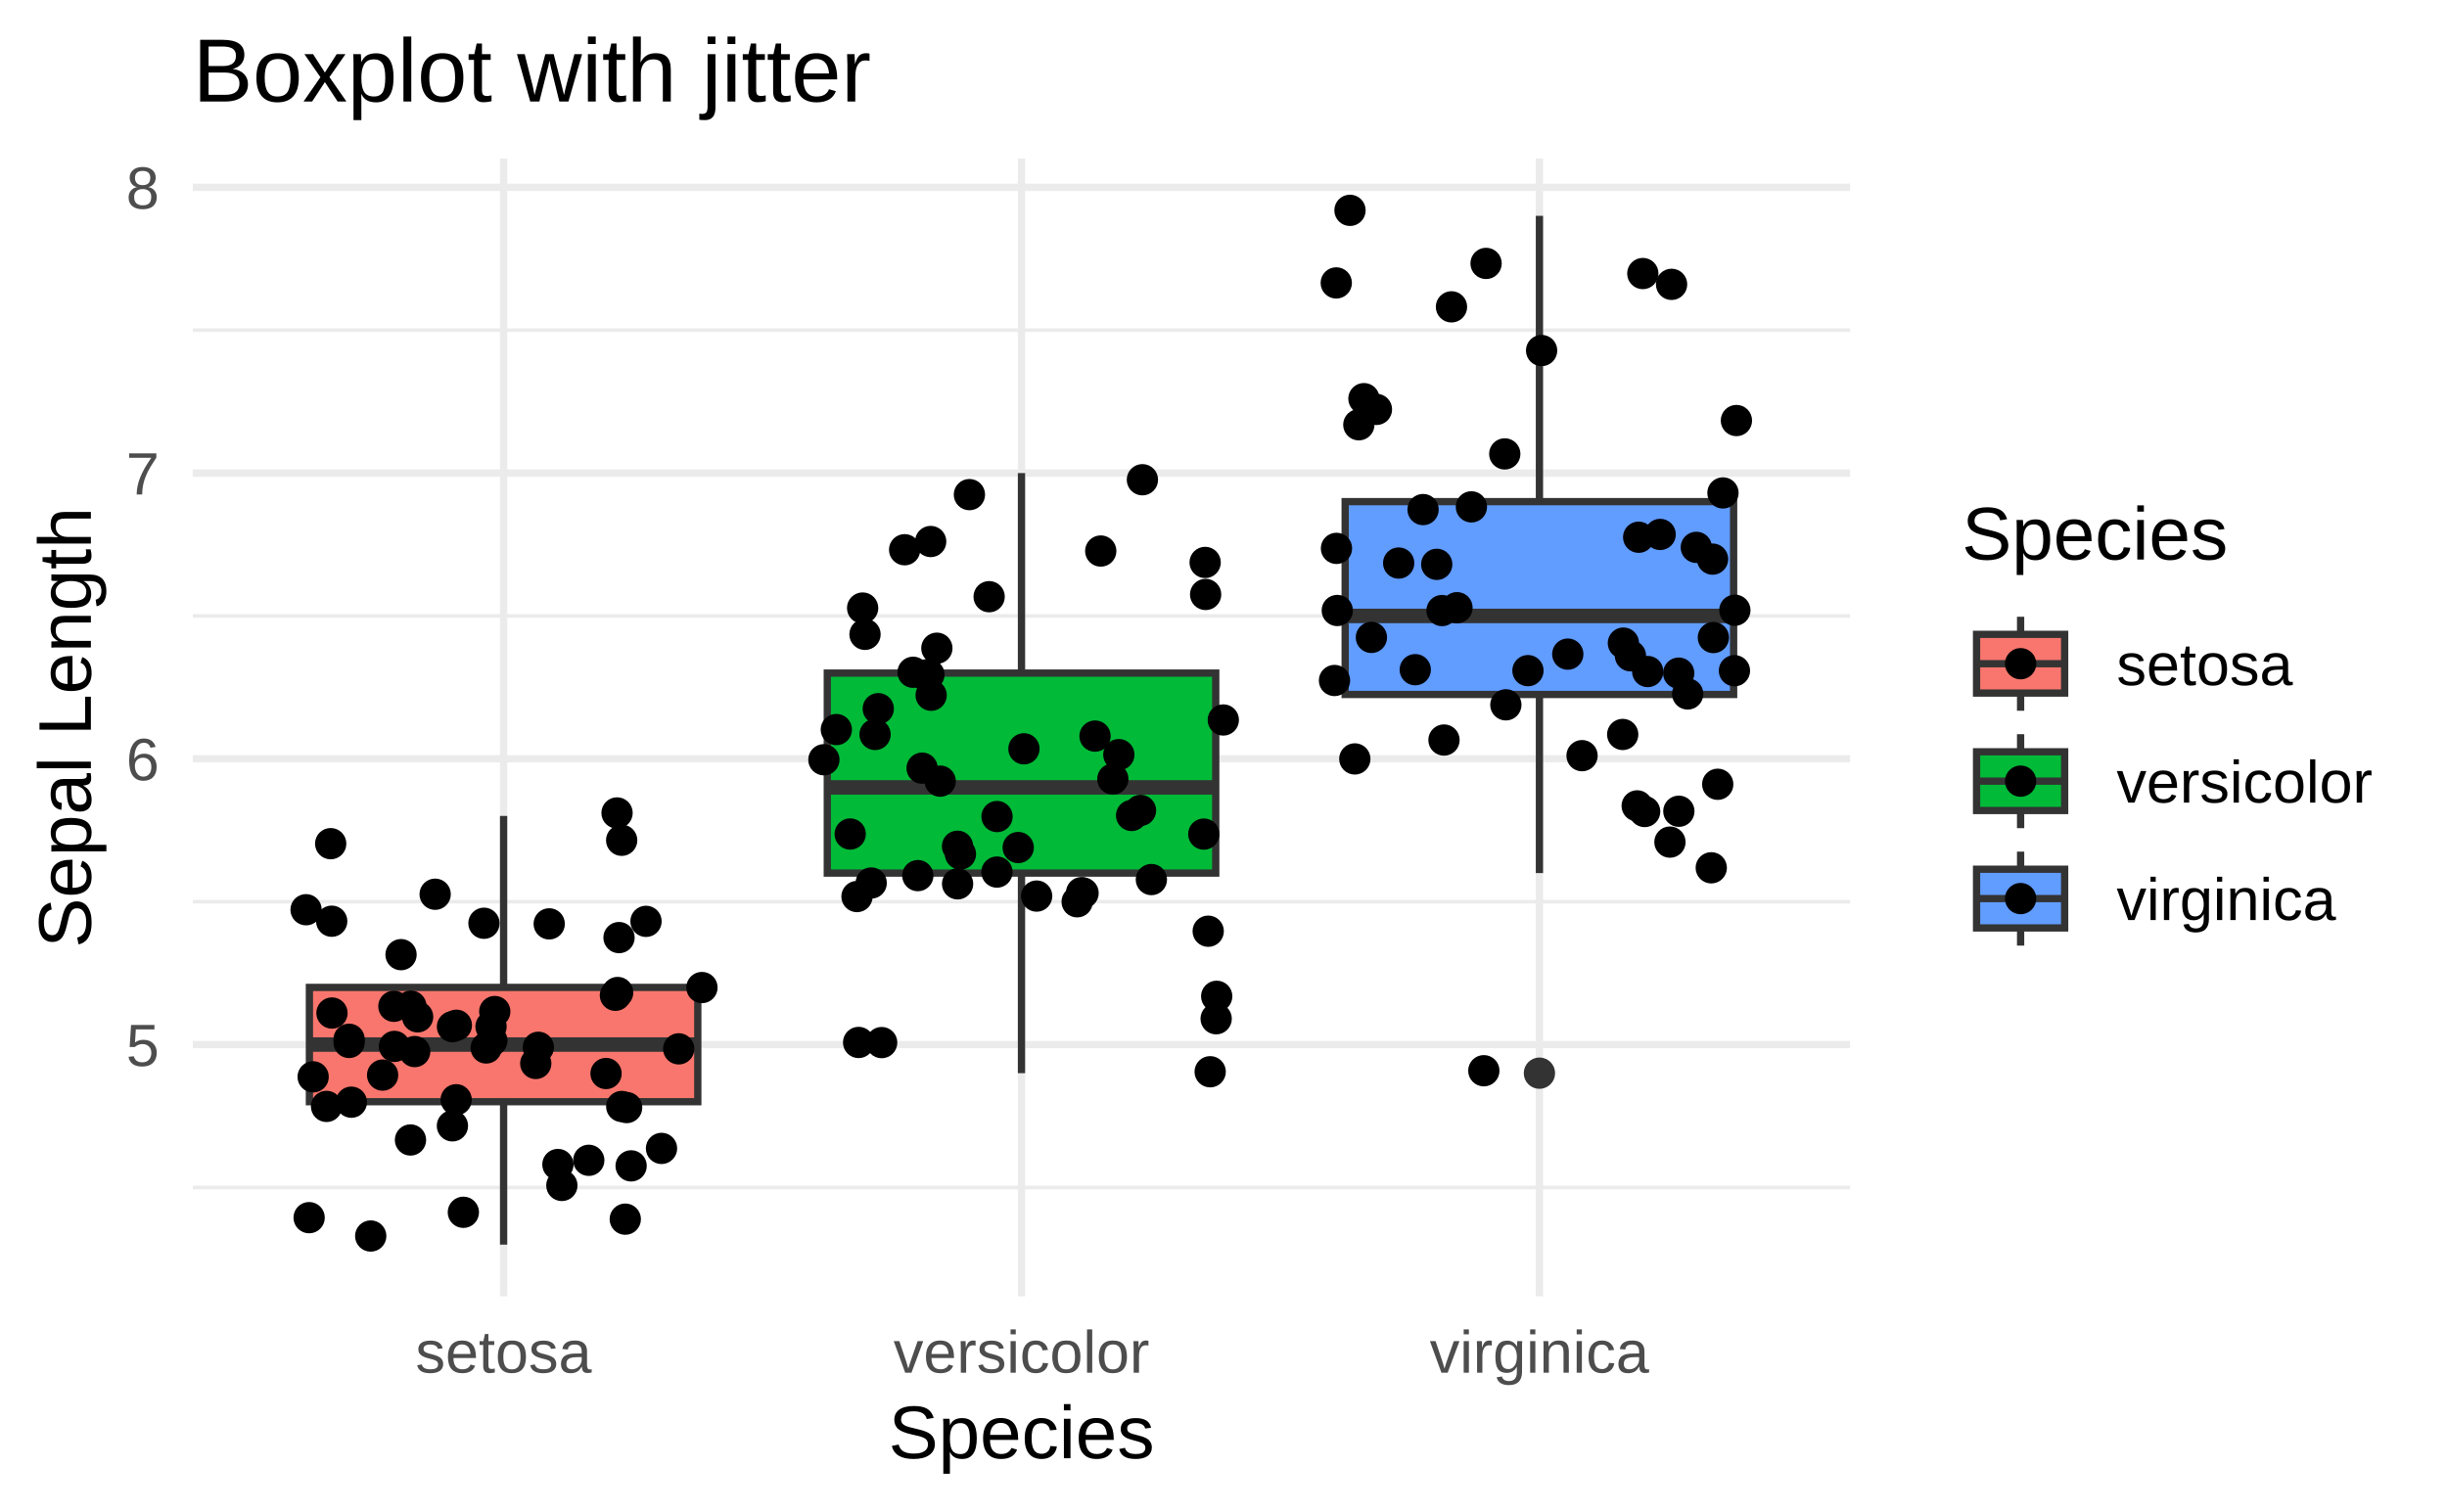
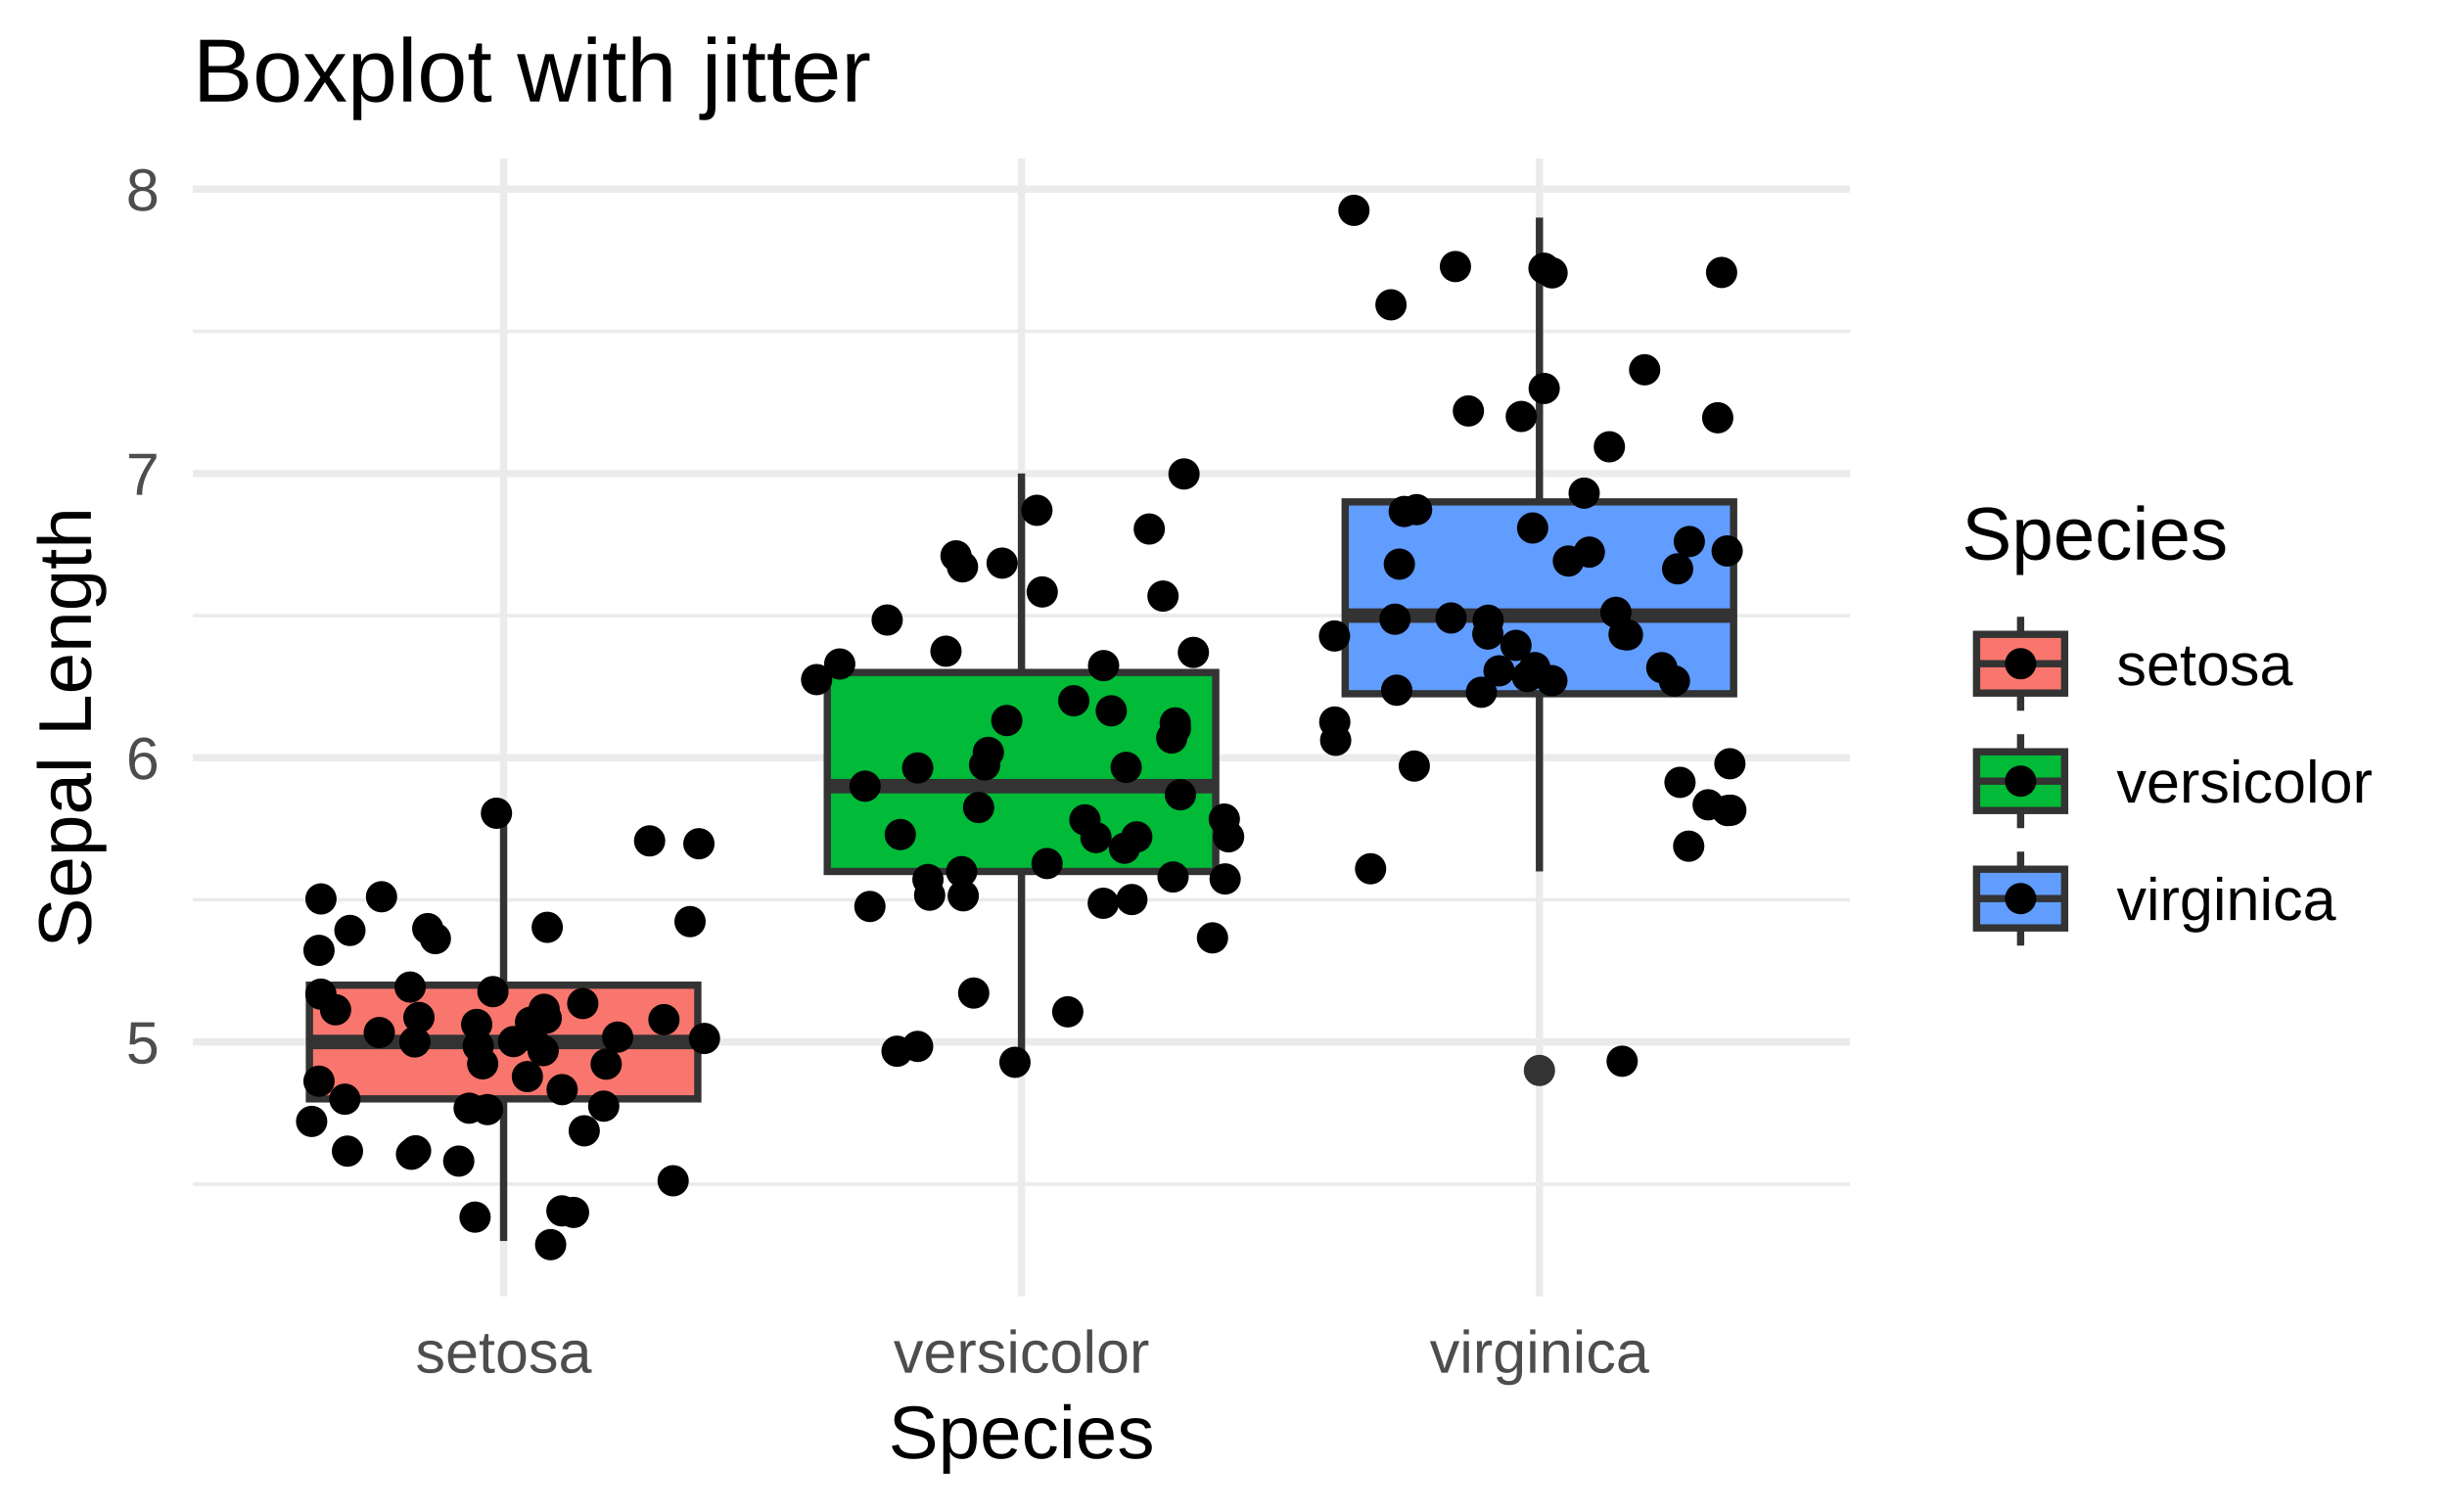
<svg xmlns="http://www.w3.org/2000/svg" class="svglite" width="360.00pt" height="222.48pt" viewBox="0 0 360.00 222.48">
  <defs>
    <style type="text/css">
    .svglite line, .svglite polyline, .svglite polygon, .svglite path, .svglite rect, .svglite circle {
      fill: none;
      stroke: #000000;
      stroke-linecap: round;
      stroke-linejoin: round;
      stroke-miterlimit: 10.00;
    }
    .svglite text {
      white-space: pre;
    }
  </style>
  </defs>
  <rect width="100%" height="100%" style="stroke: none; fill: #FFFFFF;" />
  <defs>
    <clipPath id="cpMC4wMHwzNjAuMDB8MC4wMHwyMjIuNDg=">
      <rect x="0.00" y="0.00" width="360.00" height="222.48" />
    </clipPath>
  </defs>
  <g clip-path="url(#cpMC4wMHwzNjAuMDB8MC4wMHwyMjIuNDg=)">
</g>
  <defs>
    <clipPath id="cpMjguMzd8MjcyLjE5fDIzLjM0fDE5MC43NQ==">
      <rect x="28.37" y="23.34" width="243.82" height="167.41" />
    </clipPath>
  </defs>
  <g clip-path="url(#cpMjguMzd8MjcyLjE5fDIzLjM0fDE5MC43NQ==)">
-     <polyline points="28.37,174.73 272.19,174.73 " style="stroke-width: 0.53; stroke: #EBEBEB; stroke-linecap: butt;" />
-     <polyline points="28.37,132.68 272.19,132.68 " style="stroke-width: 0.53; stroke: #EBEBEB; stroke-linecap: butt;" />
-     <polyline points="28.37,90.63 272.19,90.63 " style="stroke-width: 0.53; stroke: #EBEBEB; stroke-linecap: butt;" />
-     <polyline points="28.37,48.58 272.19,48.58 " style="stroke-width: 0.53; stroke: #EBEBEB; stroke-linecap: butt;" />
-     <polyline points="28.37,153.70 272.19,153.70 " style="stroke-width: 1.07; stroke: #EBEBEB; stroke-linecap: butt;" />
-     <polyline points="28.37,111.65 272.19,111.65 " style="stroke-width: 1.07; stroke: #EBEBEB; stroke-linecap: butt;" />
-     <polyline points="28.37,69.61 272.19,69.61 " style="stroke-width: 1.07; stroke: #EBEBEB; stroke-linecap: butt;" />
-     <polyline points="28.37,27.56 272.19,27.56 " style="stroke-width: 1.07; stroke: #EBEBEB; stroke-linecap: butt;" />
+     <polyline points="28.37,174.24 272.19,174.24 " style="stroke-width: 0.53; stroke: #EBEBEB; stroke-linecap: butt;" />
+     <polyline points="28.37,132.41 272.19,132.41 " style="stroke-width: 0.53; stroke: #EBEBEB; stroke-linecap: butt;" />
+     <polyline points="28.37,90.58 272.19,90.58 " style="stroke-width: 0.53; stroke: #EBEBEB; stroke-linecap: butt;" />
+     <polyline points="28.37,48.75 272.19,48.75 " style="stroke-width: 0.53; stroke: #EBEBEB; stroke-linecap: butt;" />
+     <polyline points="28.37,153.32 272.19,153.32 " style="stroke-width: 1.07; stroke: #EBEBEB; stroke-linecap: butt;" />
+     <polyline points="28.37,111.50 272.19,111.50 " style="stroke-width: 1.07; stroke: #EBEBEB; stroke-linecap: butt;" />
+     <polyline points="28.37,69.67 272.19,69.67 " style="stroke-width: 1.07; stroke: #EBEBEB; stroke-linecap: butt;" />
+     <polyline points="28.37,27.84 272.19,27.84 " style="stroke-width: 1.07; stroke: #EBEBEB; stroke-linecap: butt;" />
    <polyline points="74.09,190.75 74.09,23.34 " style="stroke-width: 1.07; stroke: #EBEBEB; stroke-linecap: butt;" />
    <polyline points="150.28,190.75 150.28,23.34 " style="stroke-width: 1.07; stroke: #EBEBEB; stroke-linecap: butt;" />
    <polyline points="226.48,190.75 226.48,23.34 " style="stroke-width: 1.07; stroke: #EBEBEB; stroke-linecap: butt;" />
-     <line x1="74.09" y1="145.29" x2="74.09" y2="120.06" style="stroke-width: 1.07; stroke: #333333; stroke-linecap: butt;" />
-     <line x1="74.09" y1="162.11" x2="74.09" y2="183.14" style="stroke-width: 1.07; stroke: #333333; stroke-linecap: butt;" />
-     <polygon points="45.52,145.29 45.52,162.11 102.66,162.11 102.66,145.29 45.52,145.29 " style="stroke-width: 1.07; stroke: #333333; stroke-linecap: butt; stroke-linejoin: miter; fill: #F8766D;" />
-     <line x1="45.52" y1="153.70" x2="102.66" y2="153.70" style="stroke-width: 2.13; stroke: #333333; stroke-linecap: butt; stroke-linejoin: miter;" />
-     <line x1="150.28" y1="99.04" x2="150.28" y2="69.61" style="stroke-width: 1.07; stroke: #333333; stroke-linecap: butt;" />
-     <line x1="150.28" y1="128.47" x2="150.28" y2="157.91" style="stroke-width: 1.07; stroke: #333333; stroke-linecap: butt;" />
-     <polygon points="121.71,99.04 121.71,128.47 178.86,128.47 178.86,99.04 121.71,99.04 " style="stroke-width: 1.07; stroke: #333333; stroke-linecap: butt; stroke-linejoin: miter; fill: #00BA38;" />
-     <line x1="121.71" y1="115.86" x2="178.86" y2="115.86" style="stroke-width: 2.13; stroke: #333333; stroke-linecap: butt; stroke-linejoin: miter;" />
-     <circle cx="226.48" cy="157.91" r="1.95" style="stroke-width: 0.71; stroke: #333333; fill: #333333;" />
-     <line x1="226.48" y1="73.81" x2="226.48" y2="31.76" style="stroke-width: 1.07; stroke: #333333; stroke-linecap: butt;" />
-     <line x1="226.48" y1="102.19" x2="226.48" y2="128.47" style="stroke-width: 1.07; stroke: #333333; stroke-linecap: butt;" />
-     <polygon points="197.90,73.81 197.90,102.19 255.05,102.19 255.05,73.81 197.90,73.81 " style="stroke-width: 1.07; stroke: #333333; stroke-linecap: butt; stroke-linejoin: miter; fill: #619CFF;" />
-     <line x1="197.90" y1="90.63" x2="255.05" y2="90.63" style="stroke-width: 2.13; stroke: #333333; stroke-linecap: butt; stroke-linejoin: miter;" />
-     <circle cx="60.45" cy="148.05" r="1.95" style="stroke-width: 0.71; fill: #000000;" />
-     <circle cx="89.16" cy="157.96" r="1.95" style="stroke-width: 0.71; fill: #000000;" />
-     <circle cx="60.39" cy="167.74" r="1.95" style="stroke-width: 0.71; fill: #000000;" />
-     <circle cx="86.62" cy="170.73" r="1.95" style="stroke-width: 0.71; fill: #000000;" />
-     <circle cx="51.36" cy="152.92" r="1.95" style="stroke-width: 0.71; fill: #000000;" />
-     <circle cx="95.04" cy="135.57" r="1.95" style="stroke-width: 0.71; fill: #000000;" />
-     <circle cx="92.85" cy="171.55" r="1.95" style="stroke-width: 0.71; fill: #000000;" />
-     <circle cx="58.03" cy="153.97" r="1.95" style="stroke-width: 0.71; fill: #000000;" />
-     <circle cx="68.17" cy="178.38" r="1.95" style="stroke-width: 0.71; fill: #000000;" />
-     <circle cx="56.29" cy="158.19" r="1.95" style="stroke-width: 0.71; fill: #000000;" />
-     <circle cx="48.80" cy="135.55" r="1.95" style="stroke-width: 0.71; fill: #000000;" />
-     <circle cx="92.19" cy="162.97" r="1.95" style="stroke-width: 0.71; fill: #000000;" />
-     <circle cx="51.69" cy="162.18" r="1.95" style="stroke-width: 0.71; fill: #000000;" />
-     <circle cx="54.54" cy="181.87" r="1.95" style="stroke-width: 0.71; fill: #000000;" />
-     <circle cx="90.78" cy="119.62" r="1.95" style="stroke-width: 0.71; fill: #000000;" />
-     <circle cx="91.46" cy="123.64" r="1.95" style="stroke-width: 0.71; fill: #000000;" />
-     <circle cx="71.20" cy="135.85" r="1.95" style="stroke-width: 0.71; fill: #000000;" />
-     <circle cx="61.44" cy="149.62" r="1.95" style="stroke-width: 0.71; fill: #000000;" />
-     <circle cx="48.65" cy="124.14" r="1.95" style="stroke-width: 0.71; fill: #000000;" />
-     <circle cx="48.84" cy="149.06" r="1.95" style="stroke-width: 0.71; fill: #000000;" />
-     <circle cx="91.07" cy="137.96" r="1.95" style="stroke-width: 0.71; fill: #000000;" />
-     <circle cx="67.14" cy="150.86" r="1.95" style="stroke-width: 0.71; fill: #000000;" />
-     <circle cx="82.08" cy="171.35" r="1.95" style="stroke-width: 0.71; fill: #000000;" />
-     <circle cx="72.79" cy="148.84" r="1.95" style="stroke-width: 0.71; fill: #000000;" />
-     <circle cx="67.11" cy="161.82" r="1.95" style="stroke-width: 0.71; fill: #000000;" />
-     <circle cx="79.20" cy="154.10" r="1.95" style="stroke-width: 0.71; fill: #000000;" />
-     <circle cx="51.36" cy="153.39" r="1.95" style="stroke-width: 0.71; fill: #000000;" />
-     <circle cx="90.87" cy="146.04" r="1.95" style="stroke-width: 0.71; fill: #000000;" />
-     <circle cx="103.27" cy="145.31" r="1.95" style="stroke-width: 0.71; fill: #000000;" />
-     <circle cx="66.56" cy="165.66" r="1.95" style="stroke-width: 0.71; fill: #000000;" />
-     <circle cx="48.04" cy="162.80" r="1.95" style="stroke-width: 0.71; fill: #000000;" />
-     <circle cx="80.80" cy="135.94" r="1.95" style="stroke-width: 0.71; fill: #000000;" />
-     <circle cx="90.54" cy="146.45" r="1.95" style="stroke-width: 0.71; fill: #000000;" />
-     <circle cx="64.02" cy="131.58" r="1.95" style="stroke-width: 0.71; fill: #000000;" />
-     <circle cx="46.07" cy="158.45" r="1.95" style="stroke-width: 0.71; fill: #000000;" />
-     <circle cx="71.53" cy="154.20" r="1.95" style="stroke-width: 0.71; fill: #000000;" />
-     <circle cx="45.03" cy="133.86" r="1.95" style="stroke-width: 0.71; fill: #000000;" />
-     <circle cx="78.82" cy="156.48" r="1.95" style="stroke-width: 0.71; fill: #000000;" />
-     <circle cx="45.48" cy="179.17" r="1.95" style="stroke-width: 0.71; fill: #000000;" />
-     <circle cx="72.24" cy="151.05" r="1.95" style="stroke-width: 0.71; fill: #000000;" />
-     <circle cx="61.01" cy="154.73" r="1.95" style="stroke-width: 0.71; fill: #000000;" />
-     <circle cx="82.66" cy="174.43" r="1.95" style="stroke-width: 0.71; fill: #000000;" />
-     <circle cx="91.99" cy="179.39" r="1.95" style="stroke-width: 0.71; fill: #000000;" />
-     <circle cx="72.36" cy="153.13" r="1.95" style="stroke-width: 0.71; fill: #000000;" />
-     <circle cx="57.95" cy="148.07" r="1.95" style="stroke-width: 0.71; fill: #000000;" />
-     <circle cx="91.47" cy="162.81" r="1.95" style="stroke-width: 0.71; fill: #000000;" />
-     <circle cx="66.57" cy="151.07" r="1.95" style="stroke-width: 0.71; fill: #000000;" />
-     <circle cx="97.32" cy="168.98" r="1.95" style="stroke-width: 0.71; fill: #000000;" />
-     <circle cx="59.00" cy="140.47" r="1.95" style="stroke-width: 0.71; fill: #000000;" />
-     <circle cx="99.85" cy="154.33" r="1.95" style="stroke-width: 0.71; fill: #000000;" />
-     <circle cx="168.07" cy="70.59" r="1.95" style="stroke-width: 0.71; fill: #000000;" />
-     <circle cx="137.83" cy="95.38" r="1.95" style="stroke-width: 0.71; fill: #000000;" />
-     <circle cx="142.62" cy="72.78" r="1.95" style="stroke-width: 0.71; fill: #000000;" />
-     <circle cx="159.34" cy="131.41" r="1.95" style="stroke-width: 0.71; fill: #000000;" />
-     <circle cx="126.91" cy="89.47" r="1.95" style="stroke-width: 0.71; fill: #000000;" />
-     <circle cx="140.87" cy="124.52" r="1.95" style="stroke-width: 0.71; fill: #000000;" />
-     <circle cx="136.10" cy="99.32" r="1.95" style="stroke-width: 0.71; fill: #000000;" />
-     <circle cx="178.04" cy="157.70" r="1.95" style="stroke-width: 0.71; fill: #000000;" />
-     <circle cx="177.37" cy="87.47" r="1.95" style="stroke-width: 0.71; fill: #000000;" />
-     <circle cx="179.00" cy="146.60" r="1.95" style="stroke-width: 0.71; fill: #000000;" />
-     <circle cx="126.32" cy="153.39" r="1.95" style="stroke-width: 0.71; fill: #000000;" />
-     <circle cx="163.72" cy="114.63" r="1.95" style="stroke-width: 0.71; fill: #000000;" />
-     <circle cx="121.21" cy="111.79" r="1.95" style="stroke-width: 0.71; fill: #000000;" />
-     <circle cx="161.10" cy="108.31" r="1.95" style="stroke-width: 0.71; fill: #000000;" />
-     <circle cx="140.88" cy="130.05" r="1.95" style="stroke-width: 0.71; fill: #000000;" />
-     <circle cx="161.94" cy="81.08" r="1.95" style="stroke-width: 0.71; fill: #000000;" />
-     <circle cx="135.03" cy="128.84" r="1.95" style="stroke-width: 0.71; fill: #000000;" />
-     <circle cx="166.48" cy="119.99" r="1.95" style="stroke-width: 0.71; fill: #000000;" />
-     <circle cx="136.99" cy="102.30" r="1.95" style="stroke-width: 0.71; fill: #000000;" />
-     <circle cx="146.67" cy="128.32" r="1.95" style="stroke-width: 0.71; fill: #000000;" />
-     <circle cx="138.32" cy="114.94" r="1.95" style="stroke-width: 0.71; fill: #000000;" />
-     <circle cx="128.74" cy="108.07" r="1.95" style="stroke-width: 0.71; fill: #000000;" />
-     <circle cx="134.33" cy="98.92" r="1.95" style="stroke-width: 0.71; fill: #000000;" />
-     <circle cx="123.04" cy="107.35" r="1.95" style="stroke-width: 0.71; fill: #000000;" />
-     <circle cx="127.26" cy="93.34" r="1.95" style="stroke-width: 0.71; fill: #000000;" />
-     <circle cx="145.52" cy="87.80" r="1.95" style="stroke-width: 0.71; fill: #000000;" />
-     <circle cx="136.92" cy="79.68" r="1.95" style="stroke-width: 0.71; fill: #000000;" />
-     <circle cx="177.30" cy="82.76" r="1.95" style="stroke-width: 0.71; fill: #000000;" />
-     <circle cx="164.60" cy="111.04" r="1.95" style="stroke-width: 0.71; fill: #000000;" />
-     <circle cx="125.08" cy="122.72" r="1.95" style="stroke-width: 0.71; fill: #000000;" />
-     <circle cx="152.51" cy="131.85" r="1.95" style="stroke-width: 0.71; fill: #000000;" />
-     <circle cx="159.12" cy="131.35" r="1.95" style="stroke-width: 0.71; fill: #000000;" />
-     <circle cx="167.79" cy="119.25" r="1.95" style="stroke-width: 0.71; fill: #000000;" />
-     <circle cx="135.66" cy="113.03" r="1.95" style="stroke-width: 0.71; fill: #000000;" />
-     <circle cx="177.75" cy="137.02" r="1.95" style="stroke-width: 0.71; fill: #000000;" />
-     <circle cx="150.64" cy="110.18" r="1.95" style="stroke-width: 0.71; fill: #000000;" />
-     <circle cx="133.09" cy="80.89" r="1.95" style="stroke-width: 0.71; fill: #000000;" />
-     <circle cx="136.66" cy="99.26" r="1.95" style="stroke-width: 0.71; fill: #000000;" />
-     <circle cx="128.17" cy="129.93" r="1.95" style="stroke-width: 0.71; fill: #000000;" />
-     <circle cx="126.08" cy="131.92" r="1.95" style="stroke-width: 0.71; fill: #000000;" />
-     <circle cx="158.47" cy="132.69" r="1.95" style="stroke-width: 0.71; fill: #000000;" />
-     <circle cx="179.97" cy="105.94" r="1.95" style="stroke-width: 0.71; fill: #000000;" />
-     <circle cx="146.68" cy="120.15" r="1.95" style="stroke-width: 0.71; fill: #000000;" />
-     <circle cx="129.71" cy="153.41" r="1.95" style="stroke-width: 0.71; fill: #000000;" />
-     <circle cx="169.39" cy="129.42" r="1.95" style="stroke-width: 0.71; fill: #000000;" />
-     <circle cx="149.80" cy="124.71" r="1.95" style="stroke-width: 0.71; fill: #000000;" />
-     <circle cx="177.10" cy="122.73" r="1.95" style="stroke-width: 0.71; fill: #000000;" />
-     <circle cx="129.21" cy="104.28" r="1.95" style="stroke-width: 0.71; fill: #000000;" />
-     <circle cx="178.92" cy="149.90" r="1.95" style="stroke-width: 0.71; fill: #000000;" />
-     <circle cx="141.30" cy="125.66" r="1.95" style="stroke-width: 0.71; fill: #000000;" />
-     <circle cx="255.17" cy="98.69" r="1.95" style="stroke-width: 0.71; fill: #000000;" />
-     <circle cx="240.86" cy="118.58" r="1.95" style="stroke-width: 0.71; fill: #000000;" />
-     <circle cx="221.38" cy="66.79" r="1.95" style="stroke-width: 0.71; fill: #000000;" />
-     <circle cx="246.97" cy="99.05" r="1.95" style="stroke-width: 0.71; fill: #000000;" />
-     <circle cx="255.23" cy="89.79" r="1.95" style="stroke-width: 0.71; fill: #000000;" />
-     <circle cx="213.54" cy="45.15" r="1.95" style="stroke-width: 0.71; fill: #000000;" />
-     <circle cx="218.30" cy="157.55" r="1.95" style="stroke-width: 0.71; fill: #000000;" />
-     <circle cx="200.66" cy="58.66" r="1.95" style="stroke-width: 0.71; fill: #000000;" />
-     <circle cx="211.37" cy="83.04" r="1.95" style="stroke-width: 0.71; fill: #000000;" />
-     <circle cx="202.50" cy="60.24" r="1.95" style="stroke-width: 0.71; fill: #000000;" />
-     <circle cx="196.74" cy="89.83" r="1.95" style="stroke-width: 0.71; fill: #000000;" />
-     <circle cx="239.87" cy="96.49" r="1.95" style="stroke-width: 0.71; fill: #000000;" />
-     <circle cx="241.08" cy="79.05" r="1.95" style="stroke-width: 0.71; fill: #000000;" />
-     <circle cx="245.68" cy="123.91" r="1.95" style="stroke-width: 0.71; fill: #000000;" />
-     <circle cx="241.96" cy="119.41" r="1.95" style="stroke-width: 0.71; fill: #000000;" />
-     <circle cx="252.07" cy="93.81" r="1.95" style="stroke-width: 0.71; fill: #000000;" />
-     <circle cx="212.15" cy="89.84" r="1.95" style="stroke-width: 0.71; fill: #000000;" />
-     <circle cx="218.63" cy="38.76" r="1.95" style="stroke-width: 0.71; fill: #000000;" />
-     <circle cx="245.92" cy="41.84" r="1.95" style="stroke-width: 0.71; fill: #000000;" />
-     <circle cx="232.75" cy="111.19" r="1.95" style="stroke-width: 0.71; fill: #000000;" />
-     <circle cx="209.36" cy="74.98" r="1.95" style="stroke-width: 0.71; fill: #000000;" />
-     <circle cx="251.76" cy="127.69" r="1.95" style="stroke-width: 0.71; fill: #000000;" />
-     <circle cx="196.59" cy="41.63" r="1.95" style="stroke-width: 0.71; fill: #000000;" />
-     <circle cx="224.79" cy="98.68" r="1.95" style="stroke-width: 0.71; fill: #000000;" />
-     <circle cx="205.77" cy="82.85" r="1.95" style="stroke-width: 0.71; fill: #000000;" />
-     <circle cx="199.91" cy="62.50" r="1.95" style="stroke-width: 0.71; fill: #000000;" />
-     <circle cx="248.29" cy="102.11" r="1.95" style="stroke-width: 0.71; fill: #000000;" />
-     <circle cx="212.44" cy="108.89" r="1.95" style="stroke-width: 0.71; fill: #000000;" />
-     <circle cx="230.65" cy="96.25" r="1.95" style="stroke-width: 0.71; fill: #000000;" />
-     <circle cx="255.46" cy="61.88" r="1.95" style="stroke-width: 0.71; fill: #000000;" />
-     <circle cx="226.80" cy="51.58" r="1.95" style="stroke-width: 0.71; fill: #000000;" />
-     <circle cx="198.61" cy="30.95" r="1.95" style="stroke-width: 0.71; fill: #000000;" />
-     <circle cx="201.76" cy="93.79" r="1.95" style="stroke-width: 0.71; fill: #000000;" />
-     <circle cx="242.41" cy="98.81" r="1.95" style="stroke-width: 0.71; fill: #000000;" />
-     <circle cx="238.73" cy="108.07" r="1.95" style="stroke-width: 0.71; fill: #000000;" />
-     <circle cx="241.69" cy="40.25" r="1.95" style="stroke-width: 0.71; fill: #000000;" />
-     <circle cx="196.33" cy="100.13" r="1.95" style="stroke-width: 0.71; fill: #000000;" />
-     <circle cx="238.83" cy="94.63" r="1.95" style="stroke-width: 0.71; fill: #000000;" />
-     <circle cx="199.32" cy="111.67" r="1.95" style="stroke-width: 0.71; fill: #000000;" />
-     <circle cx="253.48" cy="72.53" r="1.95" style="stroke-width: 0.71; fill: #000000;" />
-     <circle cx="196.62" cy="80.69" r="1.95" style="stroke-width: 0.71; fill: #000000;" />
-     <circle cx="216.47" cy="74.58" r="1.95" style="stroke-width: 0.71; fill: #000000;" />
-     <circle cx="246.99" cy="119.37" r="1.95" style="stroke-width: 0.71; fill: #000000;" />
-     <circle cx="244.24" cy="78.64" r="1.95" style="stroke-width: 0.71; fill: #000000;" />
-     <circle cx="249.56" cy="80.54" r="1.95" style="stroke-width: 0.71; fill: #000000;" />
-     <circle cx="251.95" cy="82.27" r="1.95" style="stroke-width: 0.71; fill: #000000;" />
-     <circle cx="208.21" cy="98.54" r="1.95" style="stroke-width: 0.71; fill: #000000;" />
-     <circle cx="214.35" cy="89.42" r="1.95" style="stroke-width: 0.71; fill: #000000;" />
-     <circle cx="221.54" cy="103.71" r="1.95" style="stroke-width: 0.71; fill: #000000;" />
-     <circle cx="252.71" cy="115.40" r="1.95" style="stroke-width: 0.71; fill: #000000;" />
+     <line x1="74.09" y1="144.96" x2="74.09" y2="119.86" style="stroke-width: 1.07; stroke: #333333; stroke-linecap: butt;" />
+     <line x1="74.09" y1="161.69" x2="74.09" y2="182.60" style="stroke-width: 1.07; stroke: #333333; stroke-linecap: butt;" />
+     <polygon points="45.52,144.96 45.52,161.69 102.66,161.69 102.66,144.96 45.52,144.96 " style="stroke-width: 1.07; stroke: #333333; stroke-linecap: butt; stroke-linejoin: miter; fill: #F8766D;" />
+     <line x1="45.52" y1="153.32" x2="102.66" y2="153.32" style="stroke-width: 2.13; stroke: #333333; stroke-linecap: butt; stroke-linejoin: miter;" />
+     <line x1="150.28" y1="98.95" x2="150.28" y2="69.67" style="stroke-width: 1.07; stroke: #333333; stroke-linecap: butt;" />
+     <line x1="150.28" y1="128.23" x2="150.28" y2="157.51" style="stroke-width: 1.07; stroke: #333333; stroke-linecap: butt;" />
+     <polygon points="121.71,98.95 121.71,128.23 178.86,128.23 178.86,98.95 121.71,98.95 " style="stroke-width: 1.07; stroke: #333333; stroke-linecap: butt; stroke-linejoin: miter; fill: #00BA38;" />
+     <line x1="121.71" y1="115.68" x2="178.86" y2="115.68" style="stroke-width: 2.13; stroke: #333333; stroke-linecap: butt; stroke-linejoin: miter;" />
+     <circle cx="226.48" cy="157.51" r="1.95" style="stroke-width: 0.71; stroke: #333333; fill: #333333;" />
+     <line x1="226.48" y1="73.85" x2="226.48" y2="32.02" style="stroke-width: 1.07; stroke: #333333; stroke-linecap: butt;" />
+     <line x1="226.48" y1="102.08" x2="226.48" y2="128.23" style="stroke-width: 1.07; stroke: #333333; stroke-linecap: butt;" />
+     <polygon points="197.90,73.85 197.90,102.08 255.05,102.08 255.05,73.85 197.90,73.85 " style="stroke-width: 1.07; stroke: #333333; stroke-linecap: butt; stroke-linejoin: miter; fill: #619CFF;" />
+     <line x1="197.90" y1="90.58" x2="255.05" y2="90.58" style="stroke-width: 2.13; stroke: #333333; stroke-linecap: butt; stroke-linejoin: miter;" />
+     <circle cx="78.05" cy="150.42" r="1.95" style="stroke-width: 0.71; fill: #000000;" />
+     <circle cx="89.18" cy="156.58" r="1.95" style="stroke-width: 0.71; fill: #000000;" />
+     <circle cx="85.95" cy="166.39" r="1.95" style="stroke-width: 0.71; fill: #000000;" />
+     <circle cx="60.54" cy="169.84" r="1.95" style="stroke-width: 0.71; fill: #000000;" />
+     <circle cx="78.24" cy="152.43" r="1.95" style="stroke-width: 0.71; fill: #000000;" />
+     <circle cx="101.52" cy="135.61" r="1.95" style="stroke-width: 0.71; fill: #000000;" />
+     <circle cx="67.49" cy="170.85" r="1.95" style="stroke-width: 0.71; fill: #000000;" />
+     <circle cx="90.87" cy="152.60" r="1.95" style="stroke-width: 0.71; fill: #000000;" />
+     <circle cx="84.38" cy="178.40" r="1.95" style="stroke-width: 0.71; fill: #000000;" />
+     <circle cx="77.59" cy="158.41" r="1.95" style="stroke-width: 0.71; fill: #000000;" />
+     <circle cx="51.48" cy="136.91" r="1.95" style="stroke-width: 0.71; fill: #000000;" />
+     <circle cx="71.72" cy="163.27" r="1.95" style="stroke-width: 0.71; fill: #000000;" />
+     <circle cx="88.82" cy="162.76" r="1.95" style="stroke-width: 0.71; fill: #000000;" />
+     <circle cx="81.01" cy="183.14" r="1.95" style="stroke-width: 0.71; fill: #000000;" />
+     <circle cx="73.04" cy="119.66" r="1.95" style="stroke-width: 0.71; fill: #000000;" />
+     <circle cx="95.57" cy="123.73" r="1.95" style="stroke-width: 0.71; fill: #000000;" />
+     <circle cx="62.93" cy="136.64" r="1.95" style="stroke-width: 0.71; fill: #000000;" />
+     <circle cx="70.13" cy="150.74" r="1.95" style="stroke-width: 0.71; fill: #000000;" />
+     <circle cx="102.82" cy="124.15" r="1.95" style="stroke-width: 0.71; fill: #000000;" />
+     <circle cx="80.36" cy="149.81" r="1.95" style="stroke-width: 0.71; fill: #000000;" />
+     <circle cx="64.05" cy="138.11" r="1.95" style="stroke-width: 0.71; fill: #000000;" />
+     <circle cx="61.63" cy="149.71" r="1.95" style="stroke-width: 0.71; fill: #000000;" />
+     <circle cx="51.12" cy="169.38" r="1.95" style="stroke-width: 0.71; fill: #000000;" />
+     <circle cx="49.37" cy="148.58" r="1.95" style="stroke-width: 0.71; fill: #000000;" />
+     <circle cx="82.70" cy="160.33" r="1.95" style="stroke-width: 0.71; fill: #000000;" />
+     <circle cx="61.03" cy="153.31" r="1.95" style="stroke-width: 0.71; fill: #000000;" />
+     <circle cx="55.80" cy="151.93" r="1.95" style="stroke-width: 0.71; fill: #000000;" />
+     <circle cx="72.52" cy="145.91" r="1.95" style="stroke-width: 0.71; fill: #000000;" />
+     <circle cx="47.21" cy="146.28" r="1.95" style="stroke-width: 0.71; fill: #000000;" />
+     <circle cx="45.85" cy="165.01" r="1.95" style="stroke-width: 0.71; fill: #000000;" />
+     <circle cx="69.02" cy="163.06" r="1.95" style="stroke-width: 0.71; fill: #000000;" />
+     <circle cx="80.51" cy="136.45" r="1.95" style="stroke-width: 0.71; fill: #000000;" />
+     <circle cx="60.34" cy="145.24" r="1.95" style="stroke-width: 0.71; fill: #000000;" />
+     <circle cx="47.22" cy="132.27" r="1.95" style="stroke-width: 0.71; fill: #000000;" />
+     <circle cx="46.93" cy="159.09" r="1.95" style="stroke-width: 0.71; fill: #000000;" />
+     <circle cx="70.35" cy="153.92" r="1.95" style="stroke-width: 0.71; fill: #000000;" />
+     <circle cx="56.13" cy="131.95" r="1.95" style="stroke-width: 0.71; fill: #000000;" />
+     <circle cx="71.01" cy="156.53" r="1.95" style="stroke-width: 0.71; fill: #000000;" />
+     <circle cx="82.67" cy="178.17" r="1.95" style="stroke-width: 0.71; fill: #000000;" />
+     <circle cx="97.68" cy="150.03" r="1.95" style="stroke-width: 0.71; fill: #000000;" />
+     <circle cx="75.55" cy="153.26" r="1.95" style="stroke-width: 0.71; fill: #000000;" />
+     <circle cx="99.03" cy="173.74" r="1.95" style="stroke-width: 0.71; fill: #000000;" />
+     <circle cx="69.89" cy="179.09" r="1.95" style="stroke-width: 0.71; fill: #000000;" />
+     <circle cx="103.64" cy="152.80" r="1.95" style="stroke-width: 0.71; fill: #000000;" />
+     <circle cx="85.74" cy="147.66" r="1.95" style="stroke-width: 0.71; fill: #000000;" />
+     <circle cx="50.74" cy="161.74" r="1.95" style="stroke-width: 0.71; fill: #000000;" />
+     <circle cx="80.05" cy="148.51" r="1.95" style="stroke-width: 0.71; fill: #000000;" />
+     <circle cx="61.14" cy="169.33" r="1.95" style="stroke-width: 0.71; fill: #000000;" />
+     <circle cx="46.93" cy="139.84" r="1.95" style="stroke-width: 0.71; fill: #000000;" />
+     <circle cx="79.91" cy="154.59" r="1.95" style="stroke-width: 0.71; fill: #000000;" />
+     <circle cx="174.19" cy="69.74" r="1.95" style="stroke-width: 0.71; fill: #000000;" />
+     <circle cx="139.17" cy="95.82" r="1.95" style="stroke-width: 0.71; fill: #000000;" />
+     <circle cx="152.55" cy="75.09" r="1.95" style="stroke-width: 0.71; fill: #000000;" />
+     <circle cx="127.98" cy="133.38" r="1.95" style="stroke-width: 0.71; fill: #000000;" />
+     <circle cx="130.52" cy="91.23" r="1.95" style="stroke-width: 0.71; fill: #000000;" />
+     <circle cx="132.45" cy="122.80" r="1.95" style="stroke-width: 0.71; fill: #000000;" />
+     <circle cx="120.14" cy="100.00" r="1.95" style="stroke-width: 0.71; fill: #000000;" />
+     <circle cx="149.32" cy="156.31" r="1.95" style="stroke-width: 0.71; fill: #000000;" />
+     <circle cx="171.10" cy="87.71" r="1.95" style="stroke-width: 0.71; fill: #000000;" />
+     <circle cx="143.25" cy="146.12" r="1.95" style="stroke-width: 0.71; fill: #000000;" />
+     <circle cx="135.00" cy="153.97" r="1.95" style="stroke-width: 0.71; fill: #000000;" />
+     <circle cx="127.27" cy="115.68" r="1.95" style="stroke-width: 0.71; fill: #000000;" />
+     <circle cx="135.01" cy="113.00" r="1.95" style="stroke-width: 0.71; fill: #000000;" />
+     <circle cx="172.90" cy="106.37" r="1.95" style="stroke-width: 0.71; fill: #000000;" />
+     <circle cx="141.48" cy="128.26" r="1.95" style="stroke-width: 0.71; fill: #000000;" />
+     <circle cx="140.65" cy="81.79" r="1.95" style="stroke-width: 0.71; fill: #000000;" />
+     <circle cx="180.24" cy="129.33" r="1.95" style="stroke-width: 0.71; fill: #000000;" />
+     <circle cx="143.97" cy="118.82" r="1.95" style="stroke-width: 0.71; fill: #000000;" />
+     <circle cx="157.97" cy="103.11" r="1.95" style="stroke-width: 0.71; fill: #000000;" />
+     <circle cx="154.04" cy="127.06" r="1.95" style="stroke-width: 0.71; fill: #000000;" />
+     <circle cx="173.66" cy="116.94" r="1.95" style="stroke-width: 0.71; fill: #000000;" />
+     <circle cx="172.92" cy="107.22" r="1.95" style="stroke-width: 0.71; fill: #000000;" />
+     <circle cx="123.54" cy="97.70" r="1.95" style="stroke-width: 0.71; fill: #000000;" />
+     <circle cx="148.12" cy="106.02" r="1.95" style="stroke-width: 0.71; fill: #000000;" />
+     <circle cx="175.57" cy="96.00" r="1.95" style="stroke-width: 0.71; fill: #000000;" />
+     <circle cx="153.33" cy="87.10" r="1.95" style="stroke-width: 0.71; fill: #000000;" />
+     <circle cx="169.08" cy="77.84" r="1.95" style="stroke-width: 0.71; fill: #000000;" />
+     <circle cx="147.43" cy="82.86" r="1.95" style="stroke-width: 0.71; fill: #000000;" />
+     <circle cx="144.86" cy="112.56" r="1.95" style="stroke-width: 0.71; fill: #000000;" />
+     <circle cx="165.43" cy="124.81" r="1.95" style="stroke-width: 0.71; fill: #000000;" />
+     <circle cx="141.71" cy="131.81" r="1.95" style="stroke-width: 0.71; fill: #000000;" />
+     <circle cx="166.52" cy="132.36" r="1.95" style="stroke-width: 0.71; fill: #000000;" />
+     <circle cx="180.12" cy="120.52" r="1.95" style="stroke-width: 0.71; fill: #000000;" />
+     <circle cx="165.68" cy="112.91" r="1.95" style="stroke-width: 0.71; fill: #000000;" />
+     <circle cx="178.38" cy="138.00" r="1.95" style="stroke-width: 0.71; fill: #000000;" />
+     <circle cx="145.40" cy="110.71" r="1.95" style="stroke-width: 0.71; fill: #000000;" />
+     <circle cx="141.60" cy="83.41" r="1.95" style="stroke-width: 0.71; fill: #000000;" />
+     <circle cx="162.36" cy="97.94" r="1.95" style="stroke-width: 0.71; fill: #000000;" />
+     <circle cx="136.52" cy="129.41" r="1.95" style="stroke-width: 0.71; fill: #000000;" />
+     <circle cx="162.31" cy="132.91" r="1.95" style="stroke-width: 0.71; fill: #000000;" />
+     <circle cx="136.77" cy="131.72" r="1.95" style="stroke-width: 0.71; fill: #000000;" />
+     <circle cx="172.38" cy="108.59" r="1.95" style="stroke-width: 0.71; fill: #000000;" />
+     <circle cx="159.61" cy="120.64" r="1.95" style="stroke-width: 0.71; fill: #000000;" />
+     <circle cx="131.97" cy="154.68" r="1.95" style="stroke-width: 0.71; fill: #000000;" />
+     <circle cx="172.58" cy="129.04" r="1.95" style="stroke-width: 0.71; fill: #000000;" />
+     <circle cx="167.24" cy="123.14" r="1.95" style="stroke-width: 0.71; fill: #000000;" />
+     <circle cx="161.24" cy="123.24" r="1.95" style="stroke-width: 0.71; fill: #000000;" />
+     <circle cx="163.49" cy="104.59" r="1.95" style="stroke-width: 0.71; fill: #000000;" />
+     <circle cx="157.09" cy="148.88" r="1.95" style="stroke-width: 0.71; fill: #000000;" />
+     <circle cx="180.75" cy="123.13" r="1.95" style="stroke-width: 0.71; fill: #000000;" />
+     <circle cx="224.71" cy="99.56" r="1.95" style="stroke-width: 0.71; fill: #000000;" />
+     <circle cx="254.15" cy="119.27" r="1.95" style="stroke-width: 0.71; fill: #000000;" />
+     <circle cx="236.77" cy="65.74" r="1.95" style="stroke-width: 0.71; fill: #000000;" />
+     <circle cx="246.34" cy="100.20" r="1.95" style="stroke-width: 0.71; fill: #000000;" />
+     <circle cx="205.23" cy="91.11" r="1.95" style="stroke-width: 0.71; fill: #000000;" />
+     <circle cx="204.64" cy="44.85" r="1.95" style="stroke-width: 0.71; fill: #000000;" />
+     <circle cx="238.65" cy="156.15" r="1.95" style="stroke-width: 0.71; fill: #000000;" />
+     <circle cx="227.18" cy="57.16" r="1.95" style="stroke-width: 0.71; fill: #000000;" />
+     <circle cx="246.81" cy="83.70" r="1.95" style="stroke-width: 0.71; fill: #000000;" />
+     <circle cx="216.03" cy="60.47" r="1.95" style="stroke-width: 0.71; fill: #000000;" />
+     <circle cx="218.94" cy="91.26" r="1.95" style="stroke-width: 0.71; fill: #000000;" />
+     <circle cx="196.33" cy="93.58" r="1.95" style="stroke-width: 0.71; fill: #000000;" />
+     <circle cx="225.48" cy="77.69" r="1.95" style="stroke-width: 0.71; fill: #000000;" />
+     <circle cx="248.44" cy="124.51" r="1.95" style="stroke-width: 0.71; fill: #000000;" />
+     <circle cx="251.30" cy="118.42" r="1.95" style="stroke-width: 0.71; fill: #000000;" />
+     <circle cx="223.03" cy="94.96" r="1.95" style="stroke-width: 0.71; fill: #000000;" />
+     <circle cx="237.73" cy="90.10" r="1.95" style="stroke-width: 0.71; fill: #000000;" />
+     <circle cx="214.12" cy="39.22" r="1.95" style="stroke-width: 0.71; fill: #000000;" />
+     <circle cx="253.28" cy="40.09" r="1.95" style="stroke-width: 0.71; fill: #000000;" />
+     <circle cx="208.07" cy="112.72" r="1.95" style="stroke-width: 0.71; fill: #000000;" />
+     <circle cx="233.06" cy="72.56" r="1.95" style="stroke-width: 0.71; fill: #000000;" />
+     <circle cx="201.64" cy="127.83" r="1.95" style="stroke-width: 0.71; fill: #000000;" />
+     <circle cx="228.34" cy="40.15" r="1.95" style="stroke-width: 0.71; fill: #000000;" />
+     <circle cx="244.48" cy="98.24" r="1.95" style="stroke-width: 0.71; fill: #000000;" />
+     <circle cx="230.74" cy="82.55" r="1.95" style="stroke-width: 0.71; fill: #000000;" />
+     <circle cx="223.81" cy="61.28" r="1.95" style="stroke-width: 0.71; fill: #000000;" />
+     <circle cx="205.48" cy="101.56" r="1.95" style="stroke-width: 0.71; fill: #000000;" />
+     <circle cx="196.50" cy="108.93" r="1.95" style="stroke-width: 0.71; fill: #000000;" />
+     <circle cx="238.93" cy="93.35" r="1.95" style="stroke-width: 0.71; fill: #000000;" />
+     <circle cx="252.71" cy="61.47" r="1.95" style="stroke-width: 0.71; fill: #000000;" />
+     <circle cx="241.96" cy="54.41" r="1.95" style="stroke-width: 0.71; fill: #000000;" />
+     <circle cx="199.19" cy="30.95" r="1.95" style="stroke-width: 0.71; fill: #000000;" />
+     <circle cx="239.43" cy="93.42" r="1.95" style="stroke-width: 0.71; fill: #000000;" />
+     <circle cx="228.31" cy="100.15" r="1.95" style="stroke-width: 0.71; fill: #000000;" />
+     <circle cx="196.37" cy="106.24" r="1.95" style="stroke-width: 0.71; fill: #000000;" />
+     <circle cx="227.15" cy="39.47" r="1.95" style="stroke-width: 0.71; fill: #000000;" />
+     <circle cx="225.80" cy="98.23" r="1.95" style="stroke-width: 0.71; fill: #000000;" />
+     <circle cx="218.89" cy="93.29" r="1.95" style="stroke-width: 0.71; fill: #000000;" />
+     <circle cx="254.50" cy="112.38" r="1.95" style="stroke-width: 0.71; fill: #000000;" />
+     <circle cx="208.41" cy="74.99" r="1.95" style="stroke-width: 0.71; fill: #000000;" />
+     <circle cx="205.87" cy="83.01" r="1.95" style="stroke-width: 0.71; fill: #000000;" />
+     <circle cx="206.59" cy="75.26" r="1.95" style="stroke-width: 0.71; fill: #000000;" />
+     <circle cx="254.64" cy="119.22" r="1.95" style="stroke-width: 0.71; fill: #000000;" />
+     <circle cx="248.53" cy="79.68" r="1.95" style="stroke-width: 0.71; fill: #000000;" />
+     <circle cx="254.10" cy="81.07" r="1.95" style="stroke-width: 0.71; fill: #000000;" />
+     <circle cx="233.82" cy="81.24" r="1.95" style="stroke-width: 0.71; fill: #000000;" />
+     <circle cx="220.54" cy="98.71" r="1.95" style="stroke-width: 0.71; fill: #000000;" />
+     <circle cx="213.48" cy="90.93" r="1.95" style="stroke-width: 0.71; fill: #000000;" />
+     <circle cx="217.94" cy="101.86" r="1.95" style="stroke-width: 0.71; fill: #000000;" />
+     <circle cx="247.16" cy="115.12" r="1.95" style="stroke-width: 0.71; fill: #000000;" />
  </g>
  <g clip-path="url(#cpMC4wMHwzNjAuMDB8MC4wMHwyMjIuNDg=)">
-     <text x="23.44" y="156.86" text-anchor="end" style="font-size: 8.80px;fill: #4D4D4D; font-family: &quot;Arial&quot;;" textLength="4.90px" lengthAdjust="spacingAndGlyphs">5</text>
-     <text x="23.44" y="114.81" text-anchor="end" style="font-size: 8.80px;fill: #4D4D4D; font-family: &quot;Arial&quot;;" textLength="4.90px" lengthAdjust="spacingAndGlyphs">6</text>
-     <text x="23.44" y="72.76" text-anchor="end" style="font-size: 8.80px;fill: #4D4D4D; font-family: &quot;Arial&quot;;" textLength="4.90px" lengthAdjust="spacingAndGlyphs">7</text>
-     <text x="23.44" y="30.71" text-anchor="end" style="font-size: 8.80px;fill: #4D4D4D; font-family: &quot;Arial&quot;;" textLength="4.90px" lengthAdjust="spacingAndGlyphs">8</text>
+     <text x="23.44" y="156.48" text-anchor="end" style="font-size: 8.80px;fill: #4D4D4D; font-family: &quot;Arial&quot;;" textLength="4.90px" lengthAdjust="spacingAndGlyphs">5</text>
+     <text x="23.44" y="114.65" text-anchor="end" style="font-size: 8.80px;fill: #4D4D4D; font-family: &quot;Arial&quot;;" textLength="4.90px" lengthAdjust="spacingAndGlyphs">6</text>
+     <text x="23.44" y="72.82" text-anchor="end" style="font-size: 8.80px;fill: #4D4D4D; font-family: &quot;Arial&quot;;" textLength="4.90px" lengthAdjust="spacingAndGlyphs">7</text>
+     <text x="23.44" y="30.99" text-anchor="end" style="font-size: 8.80px;fill: #4D4D4D; font-family: &quot;Arial&quot;;" textLength="4.90px" lengthAdjust="spacingAndGlyphs">8</text>
    <text x="74.09" y="201.98" text-anchor="middle" style="font-size: 8.80px;fill: #4D4D4D; font-family: &quot;Arial&quot;;" textLength="25.93px" lengthAdjust="spacingAndGlyphs">setosa</text>
    <text x="150.28" y="201.98" text-anchor="middle" style="font-size: 8.80px;fill: #4D4D4D; font-family: &quot;Arial&quot;;" textLength="37.65px" lengthAdjust="spacingAndGlyphs">versicolor</text>
    <text x="226.48" y="201.98" text-anchor="middle" style="font-size: 8.80px;fill: #4D4D4D; font-family: &quot;Arial&quot;;" textLength="32.27px" lengthAdjust="spacingAndGlyphs">virginica</text>
    <text x="150.28" y="214.57" text-anchor="middle" style="font-size: 11.00px; font-family: &quot;Arial&quot;;" textLength="39.14px" lengthAdjust="spacingAndGlyphs">Species</text>
    <text transform="translate(13.37,107.04) rotate(-90)" text-anchor="middle" style="font-size: 11.00px; font-family: &quot;Arial&quot;;" textLength="64.84px" lengthAdjust="spacingAndGlyphs">Sepal Length</text>
    <text x="288.63" y="82.33" style="font-size: 11.00px; font-family: &quot;Arial&quot;;" textLength="39.14px" lengthAdjust="spacingAndGlyphs">Species</text>
    <polyline points="297.27,104.58 297.27,101.98 " style="stroke-width: 1.07; stroke: #333333; stroke-linecap: butt; stroke-linejoin: miter;" />
    <polyline points="297.27,93.34 297.27,90.75 " style="stroke-width: 1.07; stroke: #333333; stroke-linecap: butt; stroke-linejoin: miter;" />
    <rect x="290.79" y="93.34" width="12.96" height="8.64" style="stroke-width: 1.07; stroke: #333333; stroke-linecap: butt; stroke-linejoin: miter; fill: #F8766D;" />
    <polyline points="290.79,97.66 303.75,97.66 " style="stroke-width: 1.07; stroke: #333333; stroke-linecap: butt; stroke-linejoin: miter;" />
    <circle cx="297.27" cy="97.66" r="1.95" style="stroke-width: 0.71; fill: #000000;" />
    <polyline points="297.27,121.86 297.27,119.26 " style="stroke-width: 1.07; stroke: #333333; stroke-linecap: butt; stroke-linejoin: miter;" />
    <polyline points="297.27,110.62 297.27,108.03 " style="stroke-width: 1.07; stroke: #333333; stroke-linecap: butt; stroke-linejoin: miter;" />
    <rect x="290.79" y="110.62" width="12.96" height="8.64" style="stroke-width: 1.07; stroke: #333333; stroke-linecap: butt; stroke-linejoin: miter; fill: #00BA38;" />
    <polyline points="290.79,114.94 303.75,114.94 " style="stroke-width: 1.07; stroke: #333333; stroke-linecap: butt; stroke-linejoin: miter;" />
    <circle cx="297.27" cy="114.94" r="1.95" style="stroke-width: 0.71; fill: #000000;" />
    <polyline points="297.27,139.14 297.27,136.54 " style="stroke-width: 1.07; stroke: #333333; stroke-linecap: butt; stroke-linejoin: miter;" />
    <polyline points="297.27,127.90 297.27,125.31 " style="stroke-width: 1.07; stroke: #333333; stroke-linecap: butt; stroke-linejoin: miter;" />
    <rect x="290.79" y="127.90" width="12.96" height="8.64" style="stroke-width: 1.07; stroke: #333333; stroke-linecap: butt; stroke-linejoin: miter; fill: #619CFF;" />
    <polyline points="290.79,132.22 303.75,132.22 " style="stroke-width: 1.07; stroke: #333333; stroke-linecap: butt; stroke-linejoin: miter;" />
    <circle cx="297.27" cy="132.22" r="1.95" style="stroke-width: 0.71; fill: #000000;" />
    <text x="311.39" y="100.82" style="font-size: 8.80px; font-family: &quot;Arial&quot;;" textLength="25.93px" lengthAdjust="spacingAndGlyphs">setosa</text>
    <text x="311.39" y="118.10" style="font-size: 8.80px; font-family: &quot;Arial&quot;;" textLength="37.65px" lengthAdjust="spacingAndGlyphs">versicolor</text>
    <text x="311.39" y="135.38" style="font-size: 8.80px; font-family: &quot;Arial&quot;;" textLength="32.27px" lengthAdjust="spacingAndGlyphs">virginica</text>
    <text x="28.37" y="14.94" style="font-size: 13.20px; font-family: &quot;Arial&quot;;" textLength="99.71px" lengthAdjust="spacingAndGlyphs">Boxplot with jitter</text>
  </g>
</svg>
